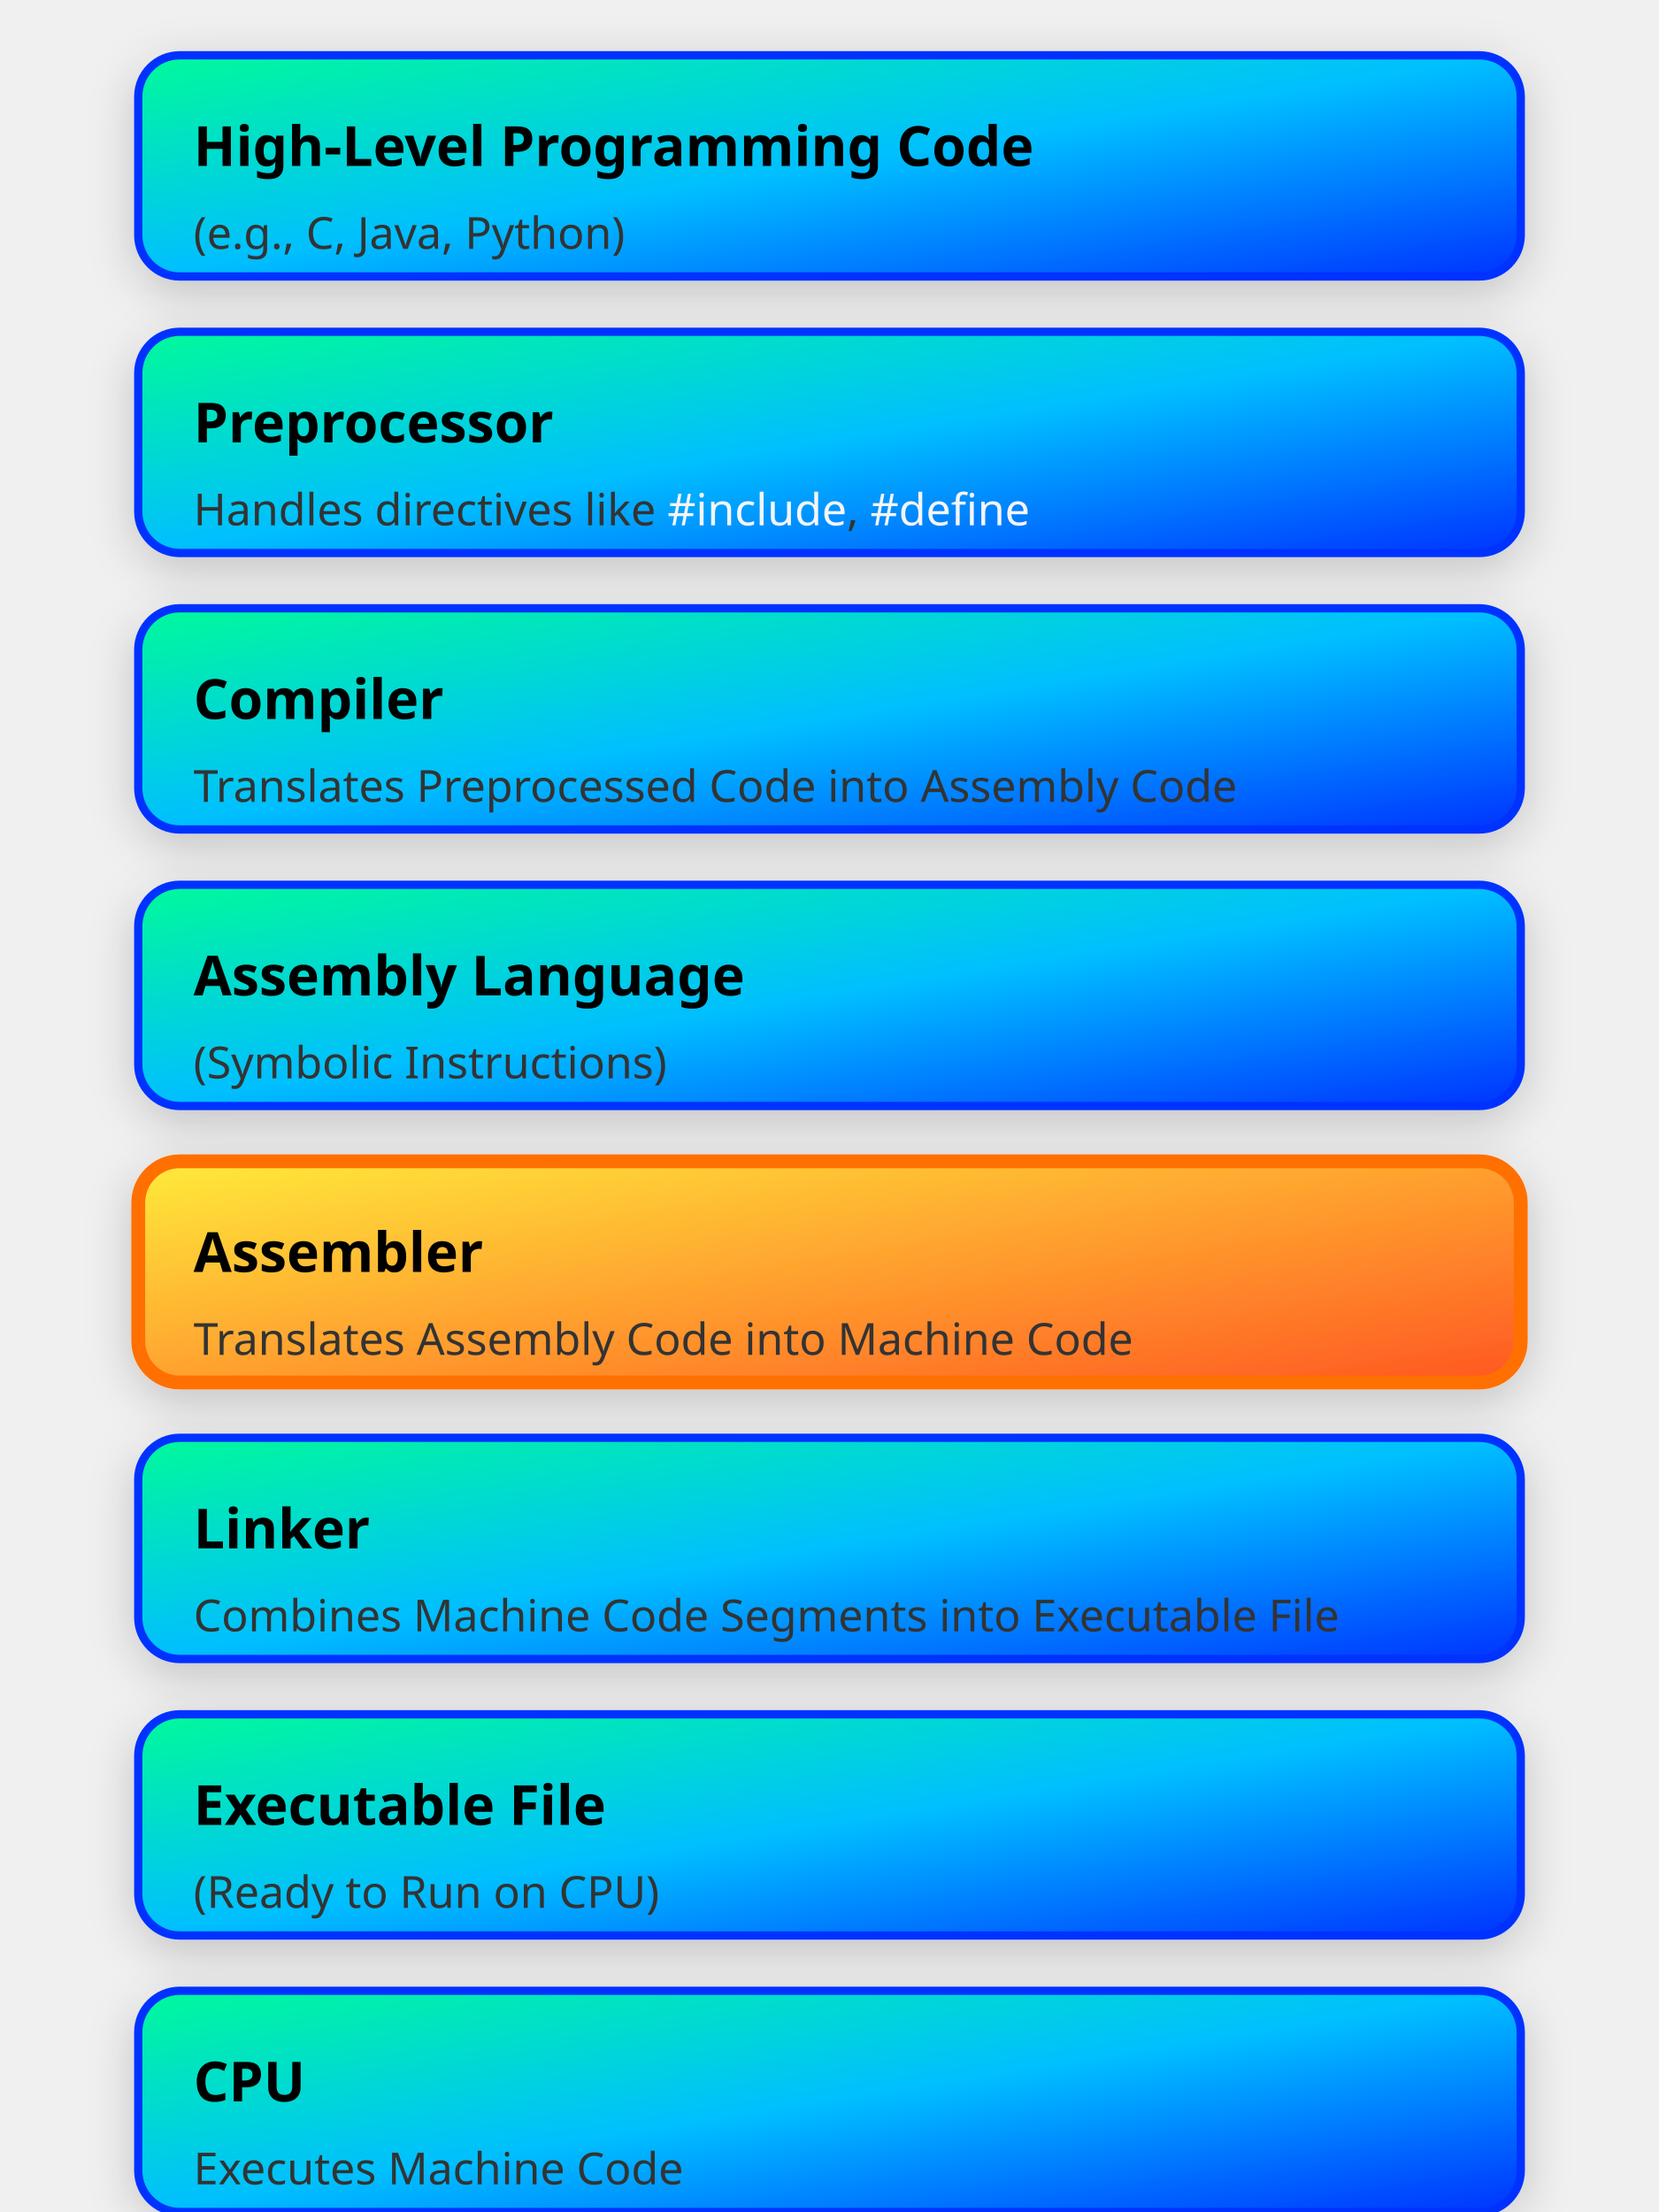
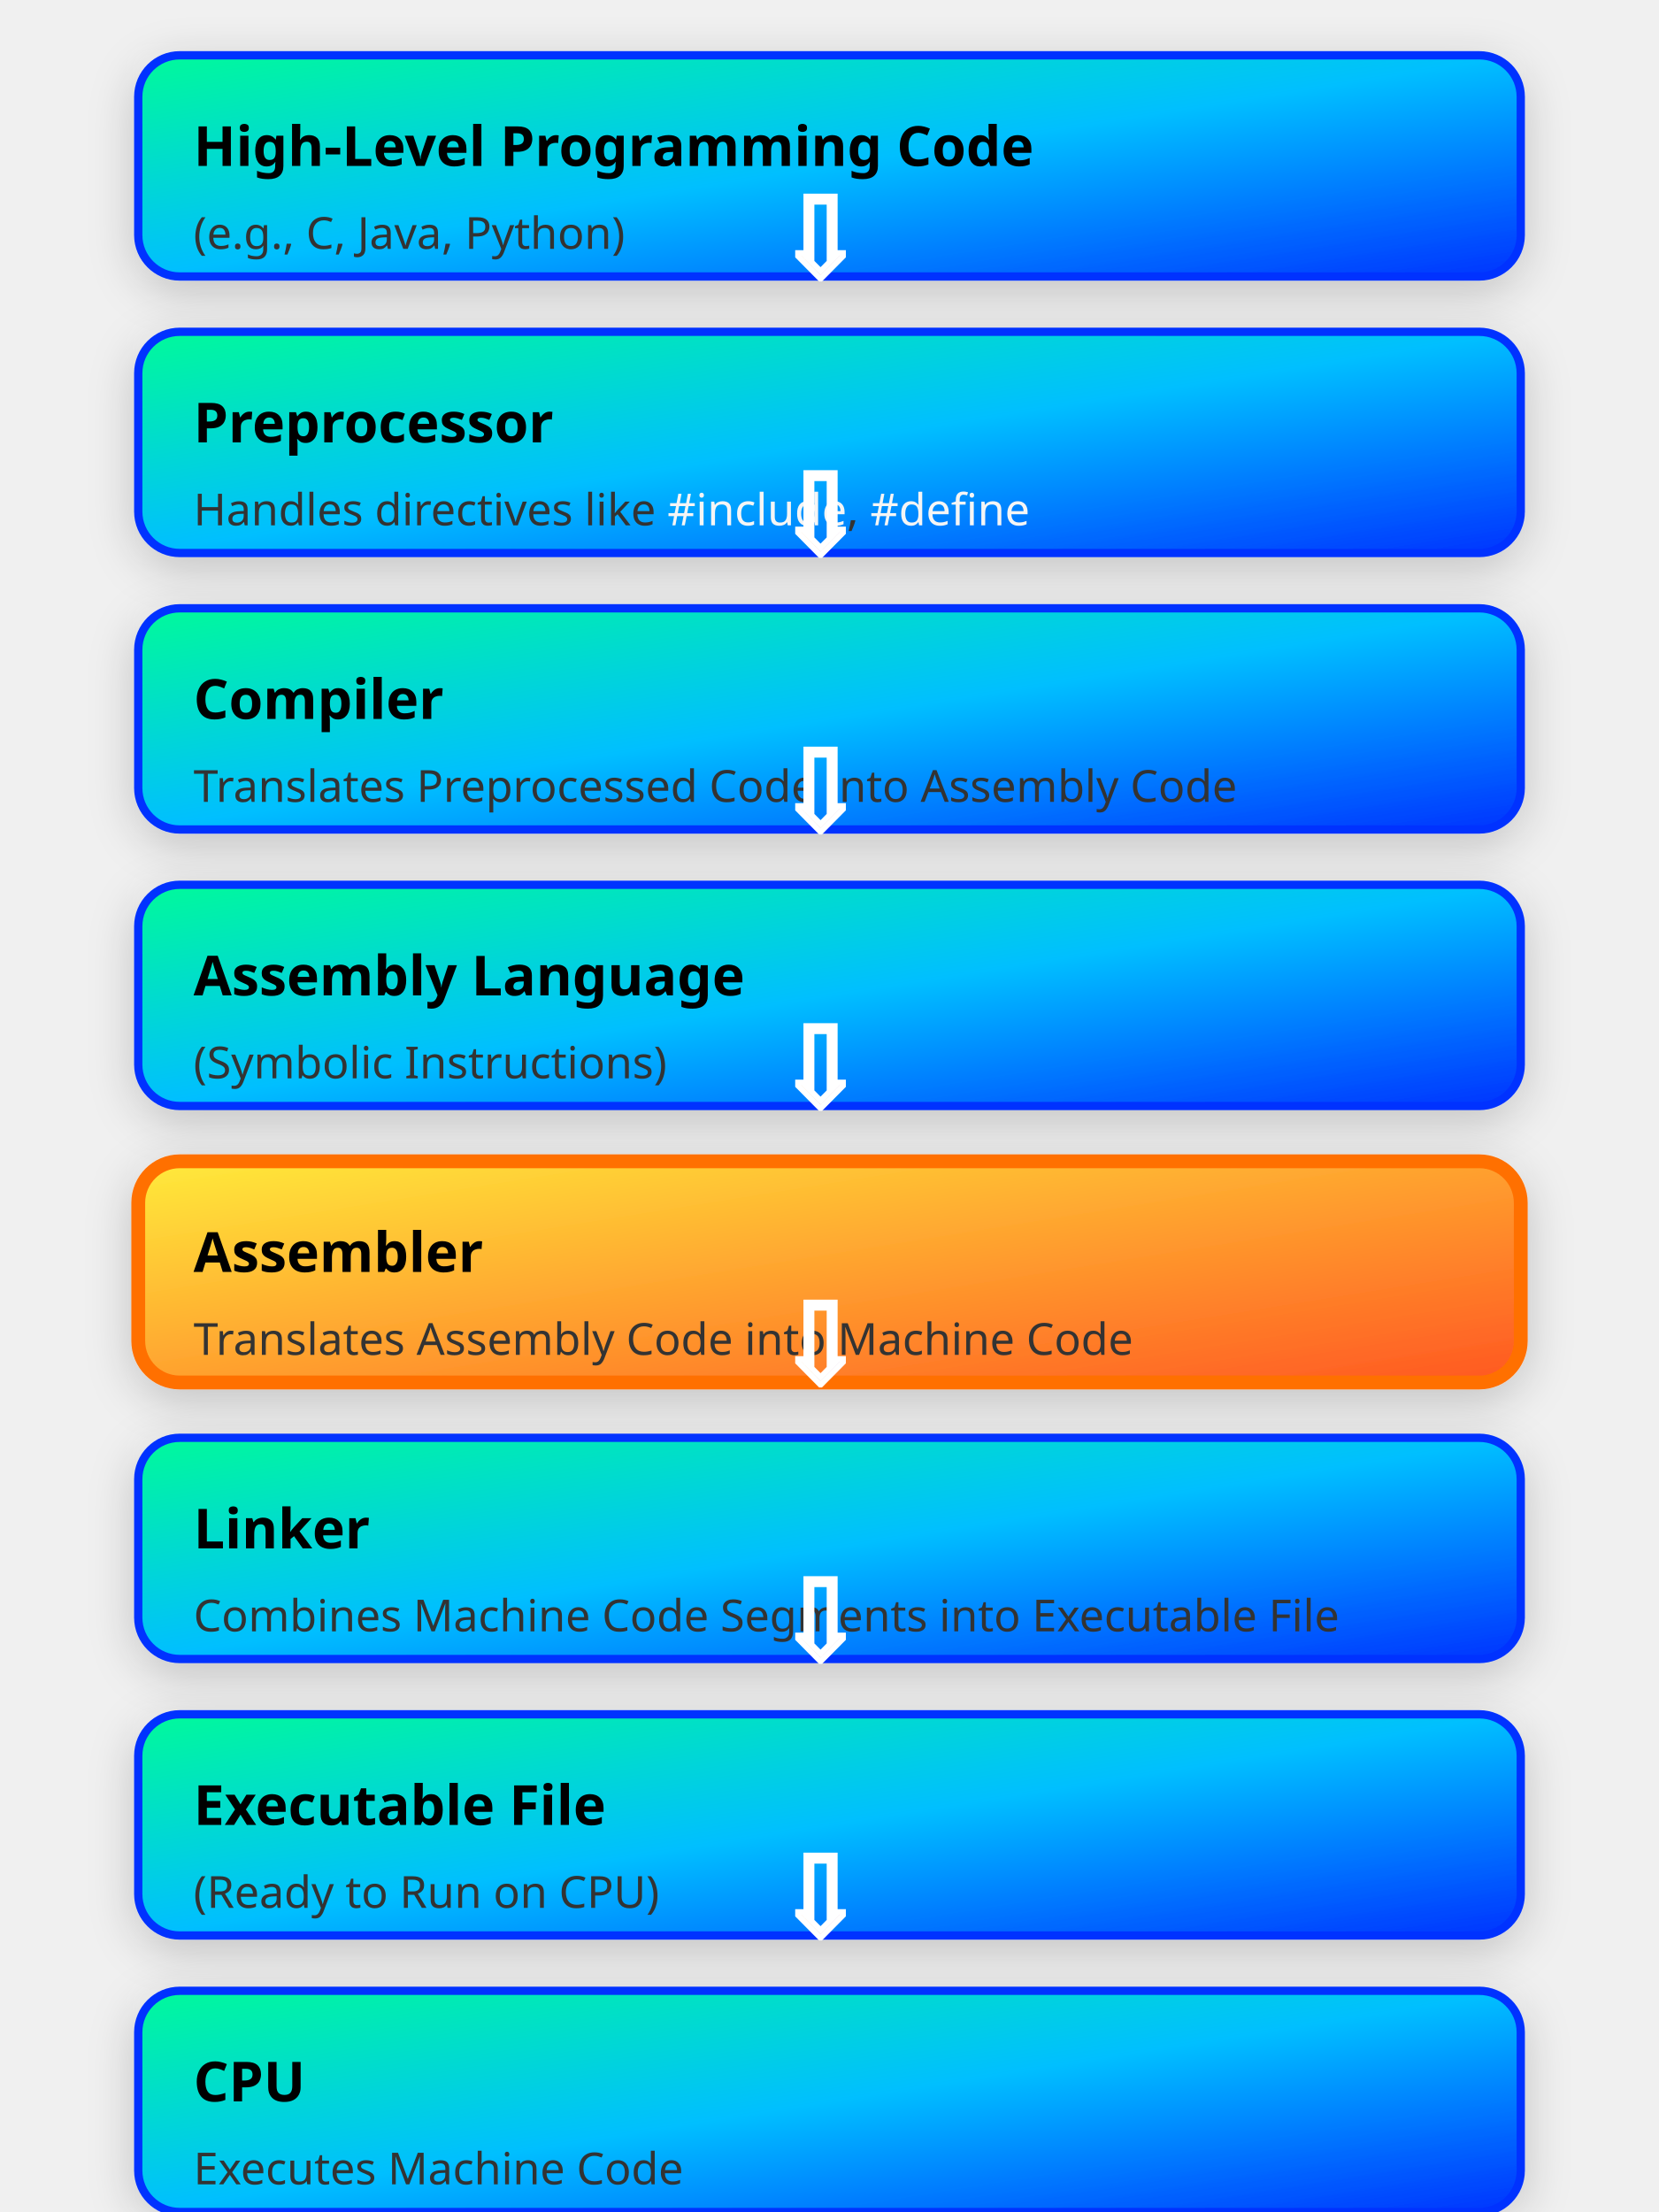
<svg xmlns="http://www.w3.org/2000/svg" width="600" height="800" viewBox="0 0 600 800">
  <style>
    .box {
      stroke-width: 3;
      filter: drop-shadow(0 4px 8px rgba(0,0,0,0.2));
      rx: 15; /* Rounded corners */
      ry: 15; /* Rounded corners */
      fill: url(#boxGradient); /* Gradient color scheme */
      stroke: #0033FF; /* Dark blue stroke */
    }
    .highlight {
      fill: url(#highlightGradient); /* New gradient for Assembler box */
      stroke: #ff6f00; /* Orange outline for emphasis */
      stroke-width: 5; /* Thicker stroke */
      rx: 15;
      ry: 15;
    }
    .reflection {
      fill: rgba(255, 255, 255, 0.4);
      filter: blur(3px);
    }
    .text {
      font-size: 16px;
      fill: #333;
      font-family: 'Segoe UI', Tahoma, Geneva, Verdana, sans-serif;
    }
    .title {
      font-size: 20px;
      font-weight: bold;
      font-family: 'Segoe UI', Tahoma, Geneva, Verdana, sans-serif;
    }
    .arrow {
-       font-size: 30px;
-       fill: #4b0082;
-       opacity: 0;
+       font-size: 40px; /* Larger size */
+       fill: url(#arrowGradient); /* Gradient color for arrows */
+       stroke-width: 2;
+       stroke: #fff; /* White stroke for contrast */
    }
    .arrow-animation {
-       animation: moveArrow 1.5s linear infinite;
+       animation: moveArrow 2s linear infinite;
    }
    @keyframes moveArrow {
      0% { transform: translateY(0); opacity: 1; }
      50% { opacity: 1; }
      100% { transform: translateY(80px); opacity: 0; }
    }
    .watermark {
      font-size: 12px;
      fill: #888;
      text-anchor: middle;
      font-family: 'Segoe UI', Tahoma, Geneva, Verdana, sans-serif;
    }
  </style>
  <defs>
    <linearGradient id="boxGradient" x1="0%" y1="0%" x2="100%" y2="100%">
      <stop offset="0%" style="stop-color:#00FA9A;stop-opacity:1" />
      <stop offset="50%" style="stop-color:#00BFFF;stop-opacity:1" />
      <stop offset="100%" style="stop-color:#0033FF;stop-opacity:1" />
    </linearGradient>
    <linearGradient id="highlightGradient" x1="0%" y1="0%" x2="100%" y2="100%">
      <stop offset="0%" style="stop-color:#FFEB3B;stop-opacity:1" />
      <stop offset="100%" style="stop-color:#FF5722;stop-opacity:1" />
+     </linearGradient>
+     <linearGradient id="arrowGradient" x1="0%" y1="0%" x2="100%" y2="100%">
+       <stop offset="0%" style="stop-color:#FF4081;stop-opacity:1" />
+       <stop offset="50%" style="stop-color:#FF9800;stop-opacity:1" />
+       <stop offset="100%" style="stop-color:#7C4DFF;stop-opacity:1" />
    </linearGradient>
  </defs>
  <rect x="50" y="20" width="500" height="80" class="reflection" />
  <rect x="50" y="120" width="500" height="80" class="reflection" />
  <rect x="50" y="220" width="500" height="80" class="reflection" />
  <rect x="50" y="320" width="500" height="80" class="reflection" />
  <rect x="50" y="420" width="500" height="80" class="reflection" />
  <rect x="50" y="520" width="500" height="80" class="reflection" />
  <rect x="50" y="620" width="500" height="80" class="reflection" />
  <rect x="50" y="720" width="500" height="80" class="reflection" />
  <rect x="50" y="20" width="500" height="80" class="box" />
  <text x="70" y="60" class="title">High-Level Programming Code</text>
  <text x="70" y="90" class="text">(e.g., C, Java, Python)</text>
  <rect x="50" y="120" width="500" height="80" class="box" />
  <text x="70" y="160" class="title">Preprocessor</text>
  <text x="70" y="190" class="text">Handles directives like <tspan fill="#f5f5f5">#include</tspan>, <tspan fill="#f5f5f5">#define</tspan>
  </text>
  <rect x="50" y="220" width="500" height="80" class="box" />
  <text x="70" y="260" class="title">Compiler</text>
  <text x="70" y="290" class="text">Translates Preprocessed Code into Assembly Code</text>
  <rect x="50" y="320" width="500" height="80" class="box" />
  <text x="70" y="360" class="title">Assembly Language</text>
  <text x="70" y="390" class="text">(Symbolic Instructions)</text>
  <rect x="50" y="420" width="500" height="80" class="box highlight" />
  <text x="70" y="460" class="title">Assembler</text>
  <text x="70" y="490" class="text">Translates Assembly Code into Machine Code</text>
  <rect x="50" y="520" width="500" height="80" class="box" />
  <text x="70" y="560" class="title">Linker</text>
  <text x="70" y="590" class="text">Combines Machine Code Segments into Executable File</text>
  <rect x="50" y="620" width="500" height="80" class="box" />
  <text x="70" y="660" class="title">Executable File</text>
  <text x="70" y="690" class="text">(Ready to Run on CPU)</text>
  <rect x="50" y="720" width="500" height="80" class="box" />
  <text x="70" y="760" class="title">CPU</text>
  <text x="70" y="790" class="text">Executes Machine Code</text>
-   <text x="280" y="110" class="arrow arrow-animation">⇩</text>
-   <text x="280" y="210" class="arrow arrow-animation">⇩</text>
-   <text x="280" y="310" class="arrow arrow-animation">⇩</text>
-   <text x="280" y="410" class="arrow arrow-animation">⇩</text>
-   <text x="280" y="510" class="arrow arrow-animation">⇩</text>
-   <text x="280" y="610" class="arrow arrow-animation">⇩</text>
-   <text x="280" y="710" class="arrow arrow-animation">⇩</text>
+   <text x="280" y="100" class="arrow arrow-animation">⇩</text>
+   <text x="280" y="200" class="arrow arrow-animation">⇩</text>
+   <text x="280" y="300" class="arrow arrow-animation">⇩</text>
+   <text x="280" y="400" class="arrow arrow-animation">⇩</text>
+   <text x="280" y="500" class="arrow arrow-animation">⇩</text>
+   <text x="280" y="600" class="arrow arrow-animation">⇩</text>
+   <text x="280" y="700" class="arrow arrow-animation">⇩</text>
</svg>
